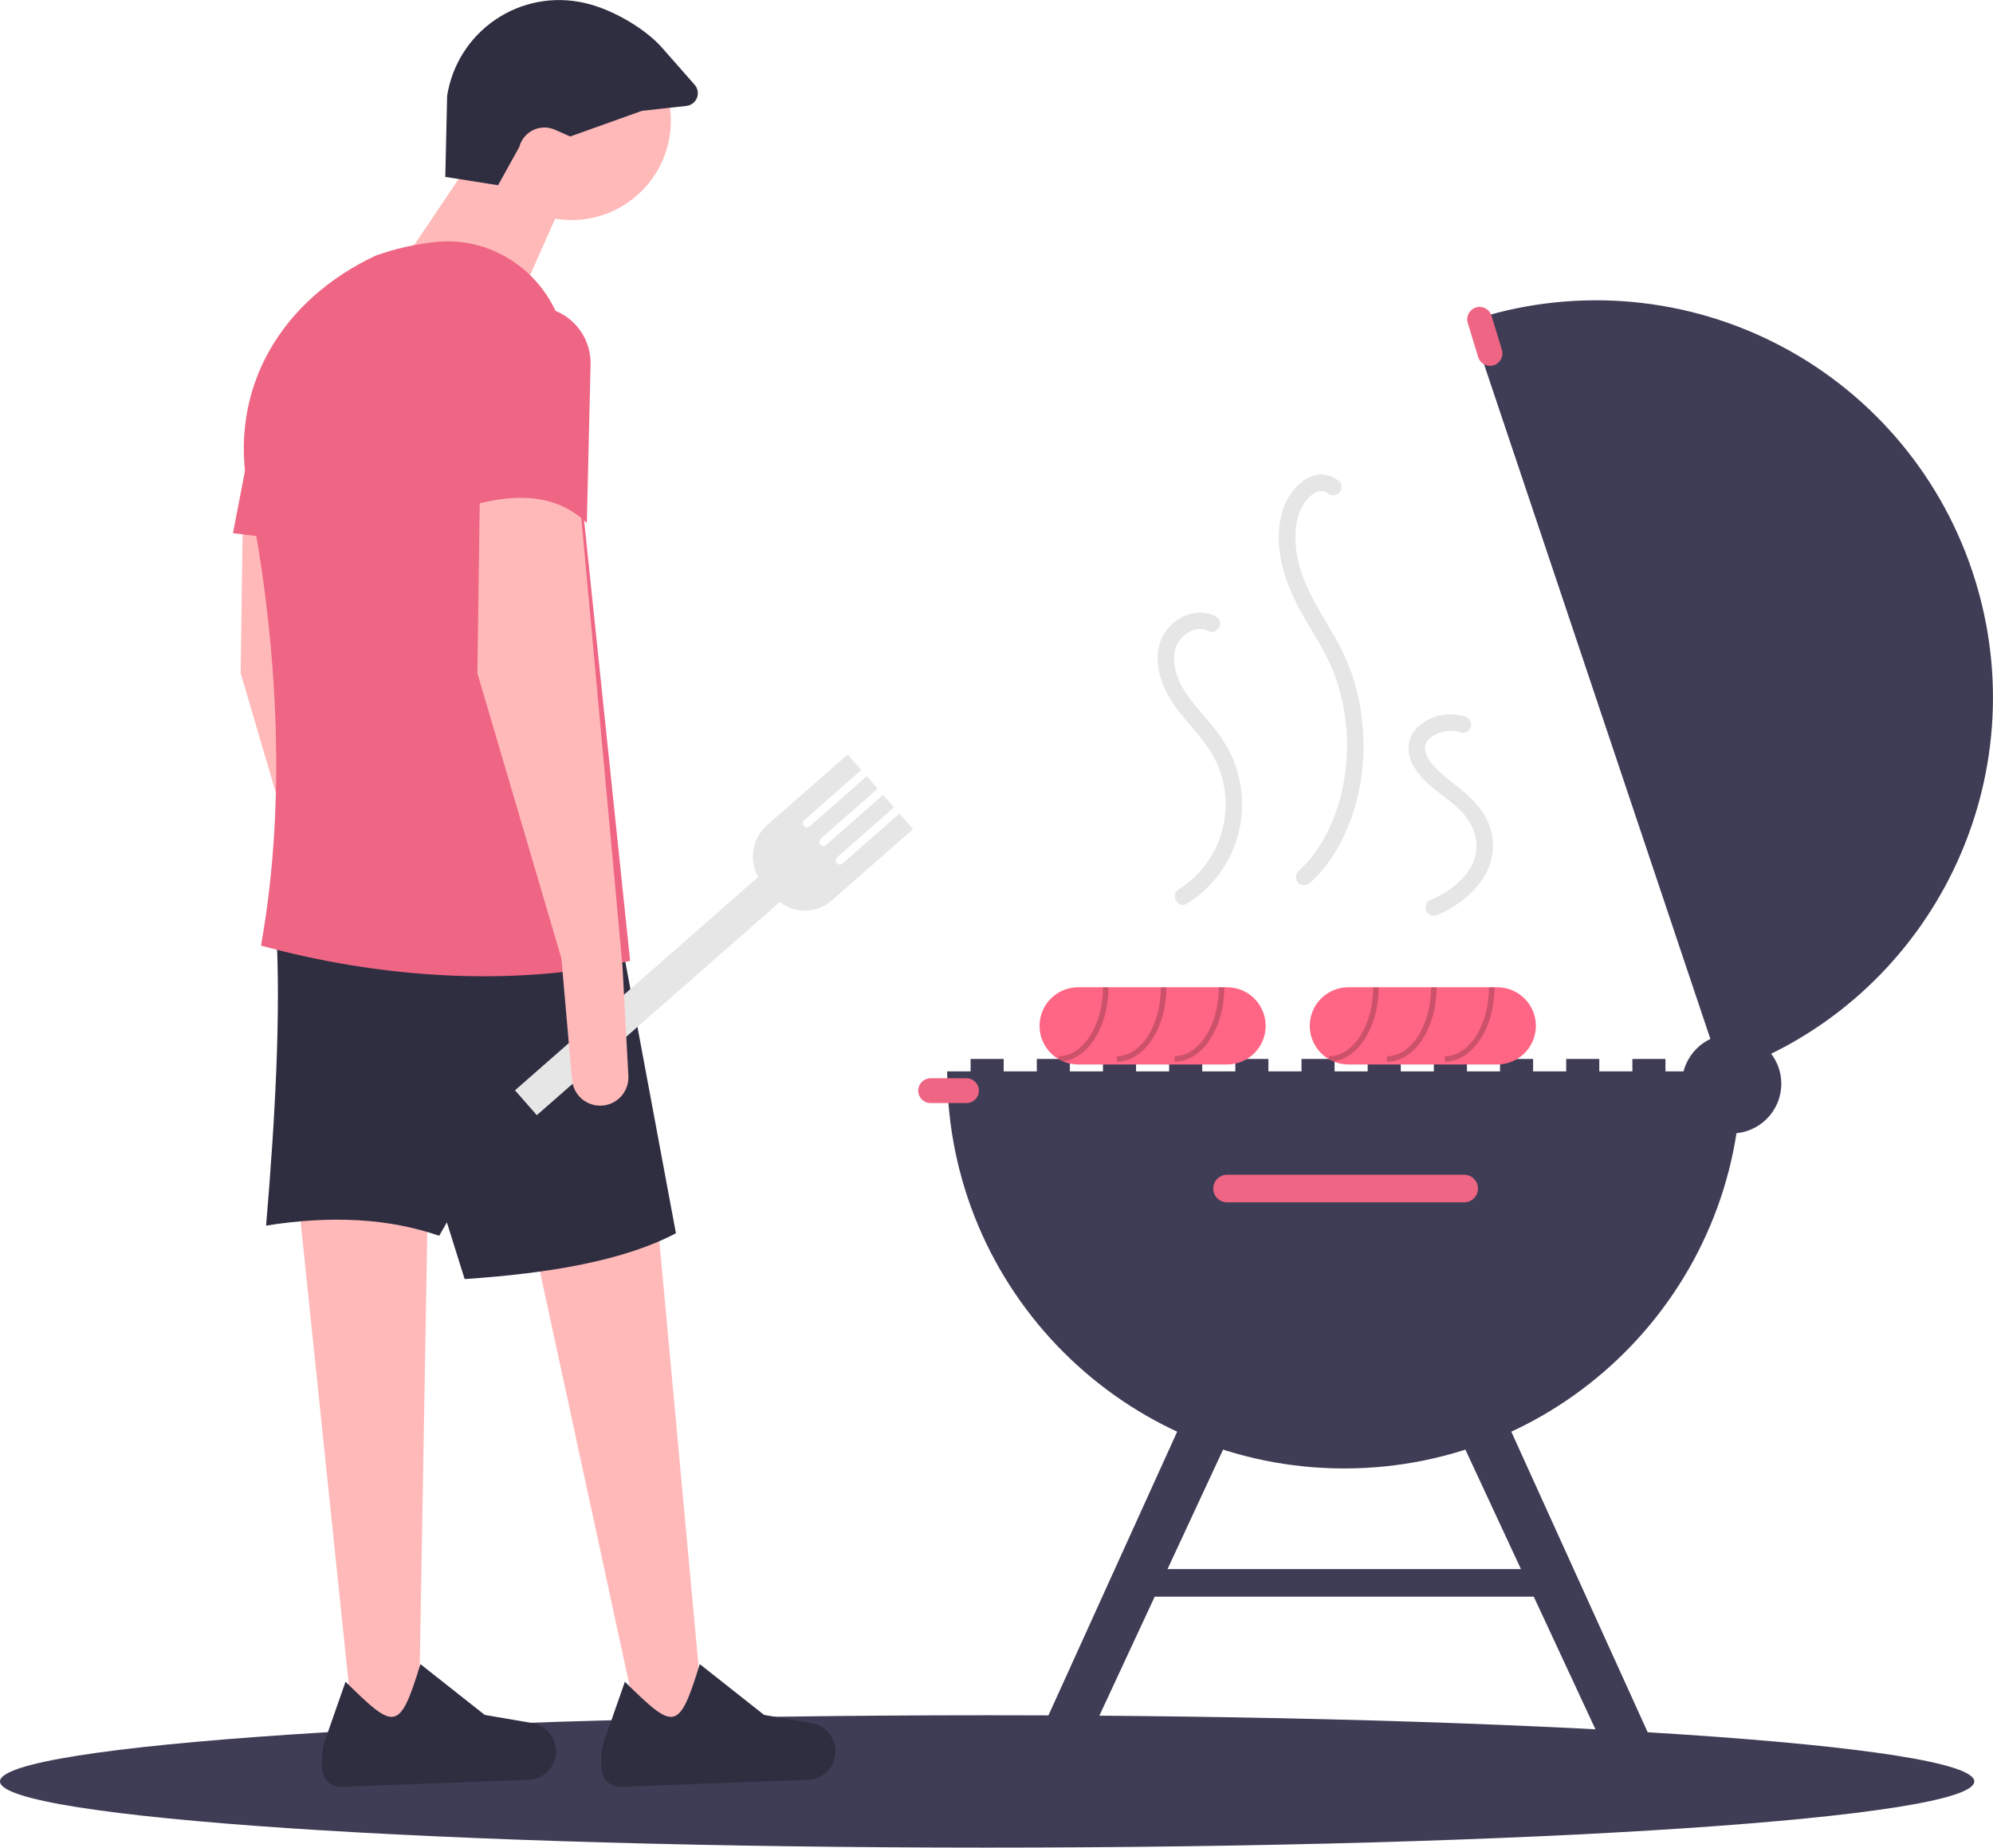
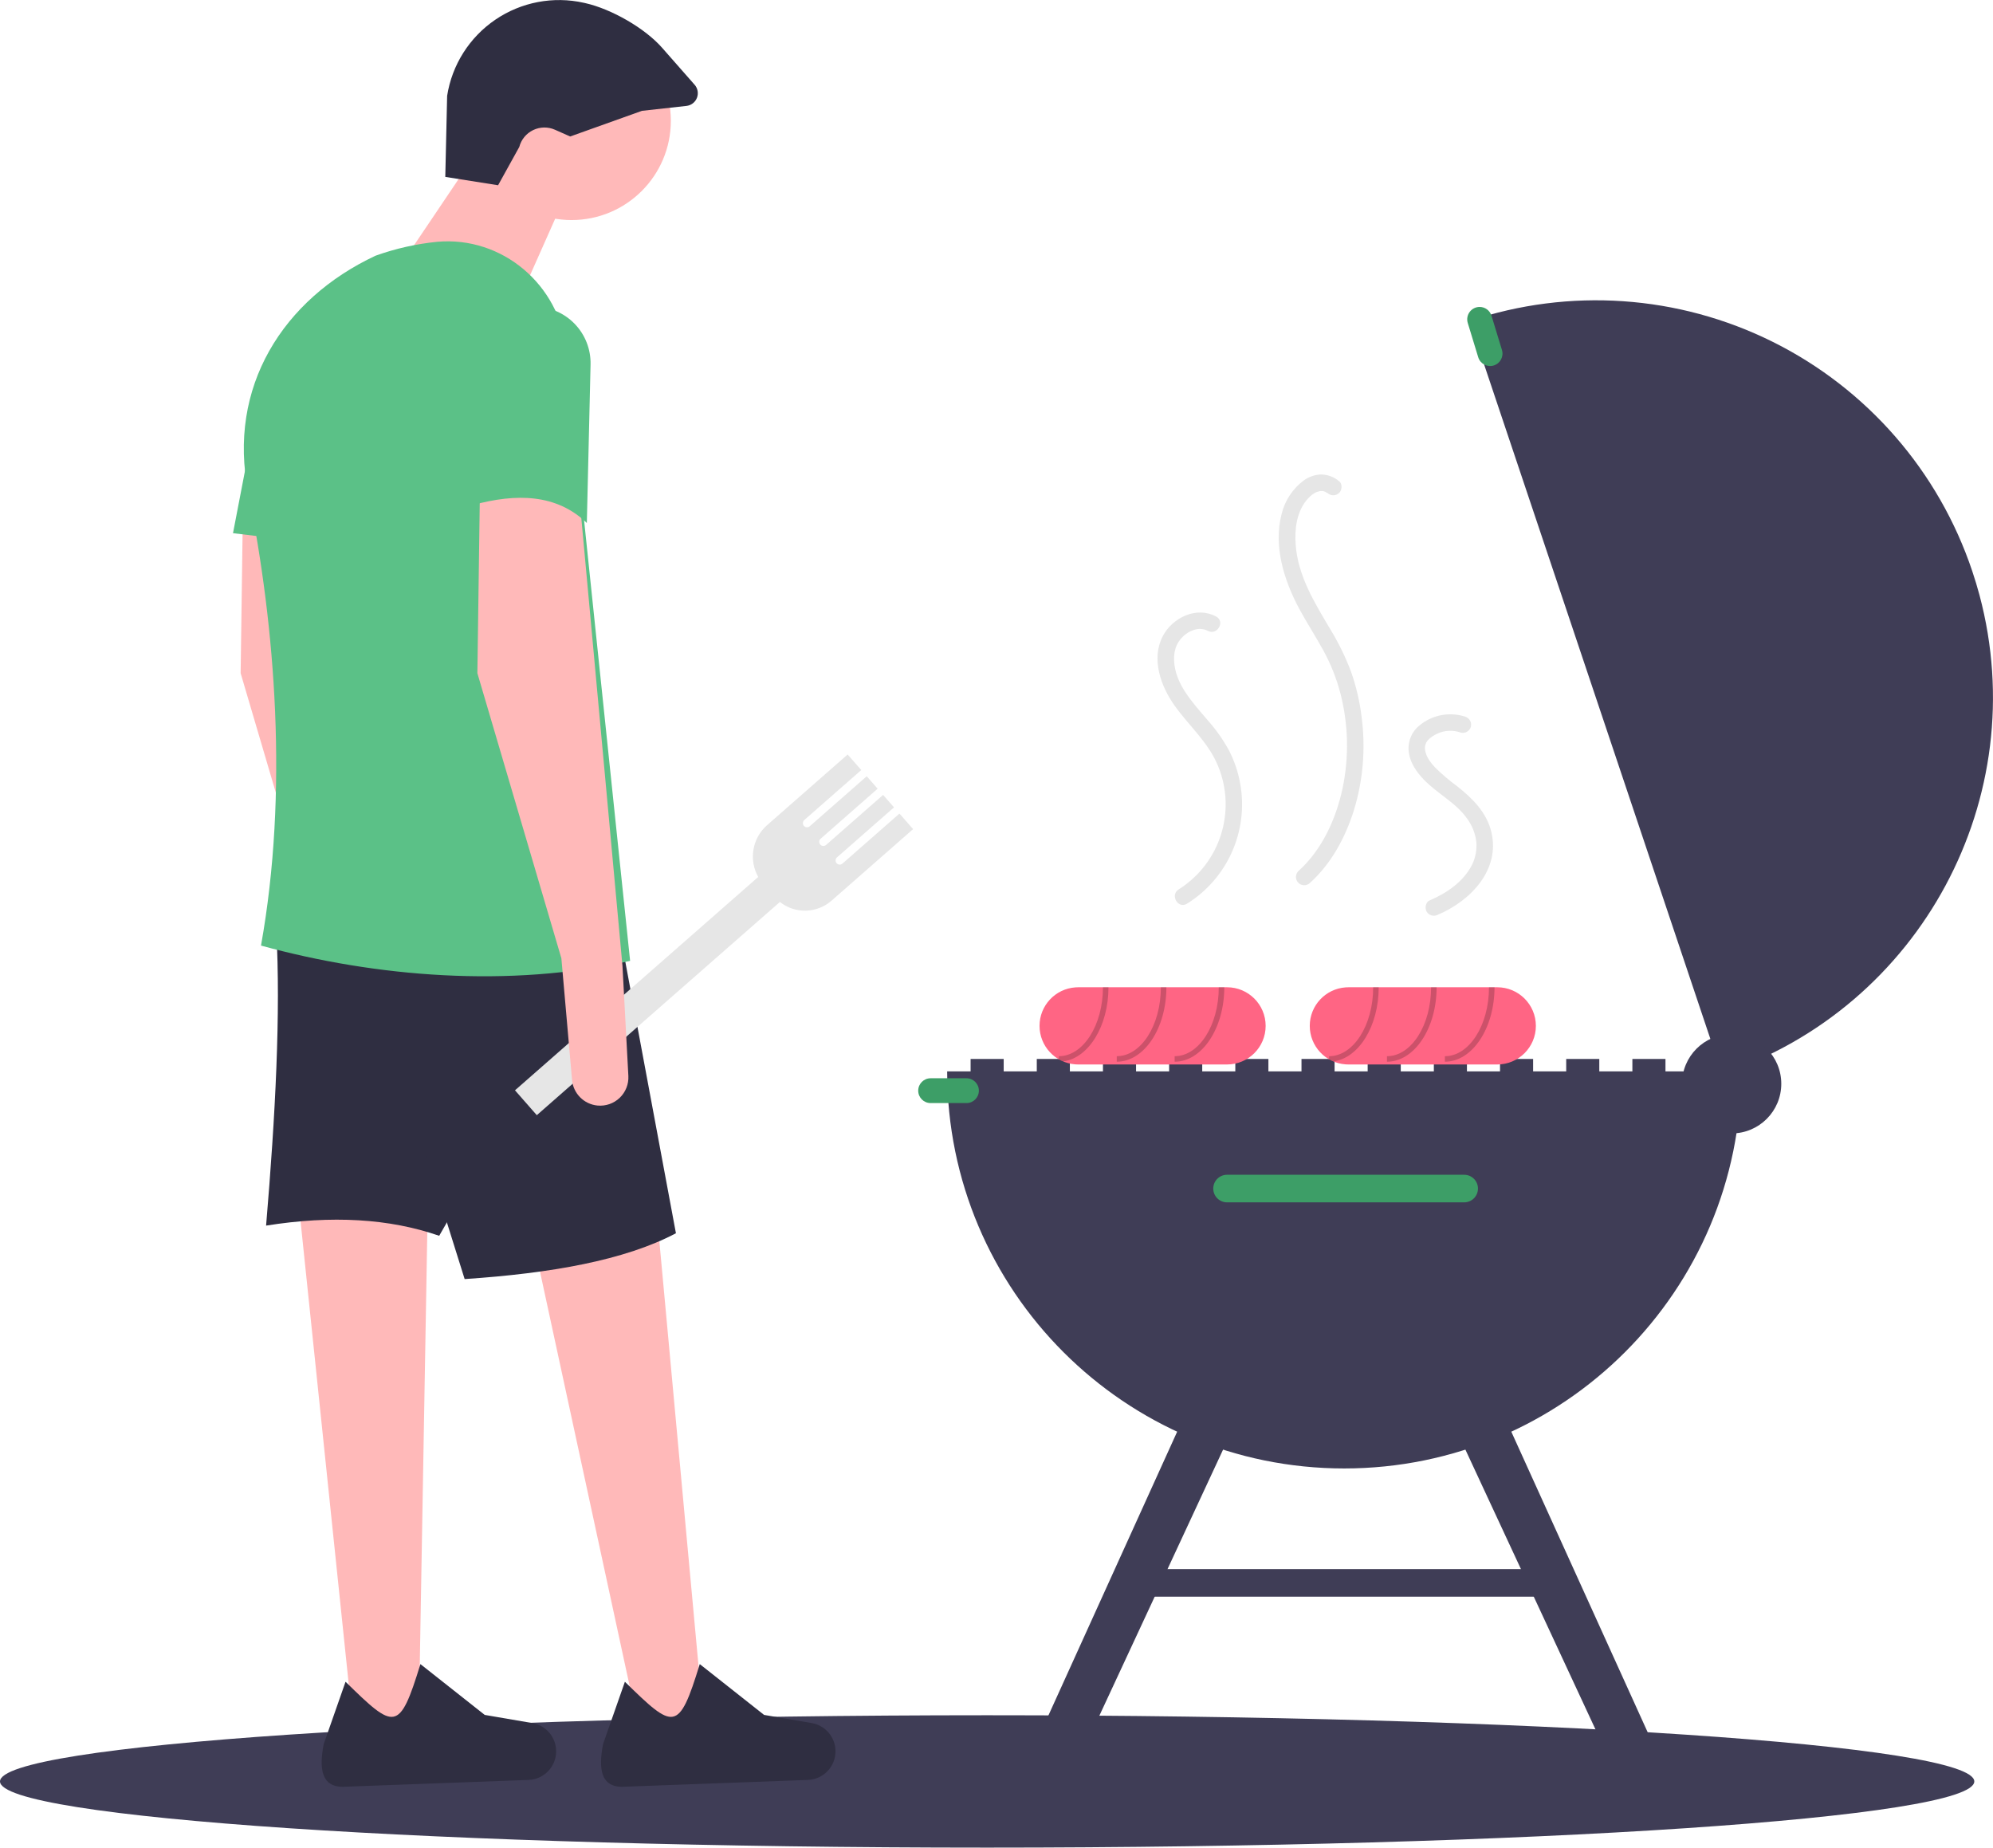
- <svg xmlns="http://www.w3.org/2000/svg" id="bfad9f77-0abd-4173-8308-819d02b95b56" data-name="Layer 1" width="722.782" height="670.023" viewBox="0 0 722.782 670.023">
-   <ellipse cx="358" cy="646.023" rx="358" ry="24" fill="#3f3d56" />
-   <rect x="352" y="384.023" width="12" height="7" fill="#3f3d56" />
-   <rect x="376" y="384.023" width="12" height="7" fill="#3f3d56" />
-   <rect x="400" y="384.023" width="12" height="7" fill="#3f3d56" />
-   <rect x="424" y="384.023" width="12" height="7" fill="#3f3d56" />
-   <rect x="448" y="384.023" width="12" height="7" fill="#3f3d56" />
-   <rect x="472" y="384.023" width="12" height="7" fill="#3f3d56" />
-   <rect x="496" y="384.023" width="12" height="7" fill="#3f3d56" />
-   <rect x="520" y="384.023" width="12" height="7" fill="#3f3d56" />
-   <rect x="544" y="384.023" width="12" height="7" fill="#3f3d56" />
-   <rect x="568" y="384.023" width="12" height="7" fill="#3f3d56" />
-   <rect x="592" y="384.023" width="12" height="7" fill="#3f3d56" />
-   <path d="M870.109,503.512a144,144,0,1,1-288,0Z" transform="translate(-238.6089 -114.9884)" fill="#3f3d56" />
-   <path d="M863.149,504.432l-91.6-273.04a143.901,143.901,0,0,1,182.32,90.72c.97,2.89,1.85,5.8,2.63,8.71A144.007,144.007,0,0,1,863.149,504.432Z" transform="translate(-238.6089 -114.9884)" fill="#3f3d56" />
-   <circle cx="628" cy="393.023" r="18" fill="#3f3d56" />
-   <path d="M683.609,541.012a5,5,0,1,0,0,10h86a5,5,0,0,0,0-10Z" transform="translate(-238.6089 -114.9884)" fill="#ef6584" />
-   <polygon points="607 649.023 589.094 649.685 524.584 510.95 540.906 503.361 607 649.023" fill="#3f3d56" />
-   <polygon points="368 649.023 385.906 649.685 450.416 510.95 434.094 503.361 368 649.023" fill="#3f3d56" />
-   <rect x="414" y="569.023" width="148" height="10" fill="#3f3d56" />
-   <path d="M775.21,226.294a4.501,4.501,0,0,0-4.303,5.814l3.794,12.434a4.501,4.501,0,0,0,8.609-2.626l-3.794-12.434A4.51,4.51,0,0,0,775.21,226.294Z" transform="translate(-238.6089 -114.9884)" fill="#ef6584" />
-   <path d="M576.109,506.012a4.5,4.5,0,0,0,0,9h13a4.5,4.5,0,0,0,0-9Z" transform="translate(-238.6089 -114.9884)" fill="#ef6584" />
-   <path d="M683.609,473.012h-54c-.34,0-.67.01-1,.04a13.997,13.997,0,0,0-.03,27.92c.34.03.68.04,1.03.04h54a14,14,0,0,0,0-28Z" transform="translate(-238.6089 -114.9884)" fill="#ff6584" />
-   <path d="M624.169,499.902c9.2-1.18,16.44-12.79,16.44-26.89h-2c0,13.79-7.18,25-16,25v1.12Z" transform="translate(-238.6089 -114.9884)" opacity="0.2" />
-   <path d="M643.609,500.012v-2c8.822,0,16-11.215,16-25h2C661.609,487.899,653.534,500.012,643.609,500.012Z" transform="translate(-238.6089 -114.9884)" opacity="0.2" />
-   <path d="M664.609,500.012v-2c8.822,0,16-11.215,16-25h2C682.609,487.899,674.534,500.012,664.609,500.012Z" transform="translate(-238.6089 -114.9884)" opacity="0.2" />
-   <path d="M781.609,473.012h-54c-.34,0-.67.01-1,.04a13.997,13.997,0,0,0-.03,27.92c.34.03.68.04,1.03.04h54a14,14,0,0,0,0-28Z" transform="translate(-238.6089 -114.9884)" fill="#ff6584" />
-   <path d="M722.169,499.902c9.2-1.18,16.44-12.79,16.44-26.89h-2c0,13.79-7.18,25-16,25v1.12Z" transform="translate(-238.6089 -114.9884)" opacity="0.2" />
-   <path d="M741.609,500.012v-2c8.822,0,16-11.215,16-25h2C759.609,487.899,751.534,500.012,741.609,500.012Z" transform="translate(-238.6089 -114.9884)" opacity="0.2" />
-   <path d="M762.609,500.012v-2c8.822,0,16-11.215,16-25h2C780.609,487.899,772.534,500.012,762.609,500.012Z" transform="translate(-238.6089 -114.9884)" opacity="0.2" />
-   <path d="M679.657,338.568c-7.077-3.823-15.826.346-19.353,7.114-4.29,8.232-.734,18.128,4.268,25.164,5.198,7.311,12.253,13.346,15.722,21.796a36.432,36.432,0,0,1-14.213,44.867c-3.255,2.059-.248,7.253,3.028,5.181a42.425,42.425,0,0,0,19.325-43.221,42.365,42.365,0,0,0-4.128-12.363,59.443,59.443,0,0,0-7.808-11.035c-5.205-6.161-11.758-12.952-12.085-21.523a13.549,13.549,0,0,1,.231-3.32,11.675,11.675,0,0,1,.693-2.227,10.857,10.857,0,0,1,3.152-3.933,9.591,9.591,0,0,1,4.291-1.943,6.435,6.435,0,0,1,3.848.623c3.397,1.835,6.43-3.343,3.028-5.181Z" transform="translate(-238.6089 -114.9884)" fill="#e6e6e6" />
-   <path d="M769.94,374.862a17.5,17.5,0,0,0-17.508,4.069,10.633,10.633,0,0,0-2.844,9.284c.572,3.636,2.868,6.865,5.358,9.468,4.873,5.092,11.693,8.385,15.779,14.231a17.86,17.86,0,0,1,3.301,8.468,15.997,15.997,0,0,1-1.464,8.004c-3.048,6.196-9.099,10.41-15.481,13.123-1.491.634-1.82,2.833-1.076,4.105A3.08,3.08,0,0,0,760.11,446.69c11.744-4.992,22.609-16.174,19.37-29.912-1.704-7.227-6.926-12.327-12.55-16.761a70.329,70.329,0,0,1-7.892-6.735c-1.945-2.066-3.965-4.886-3.608-7.685a4.251,4.251,0,0,1,1.348-2.528,11.63,11.63,0,0,1,2.972-1.975,11.18,11.18,0,0,1,8.595-.446,3.028,3.028,0,0,0,3.69-2.095,3.062,3.062,0,0,0-2.095-3.69Z" transform="translate(-238.6089 -114.9884)" fill="#e6e6e6" />
-   <path d="M724.264,289.513a10.293,10.293,0,0,0-6.395-2.463,11.295,11.295,0,0,0-6.228,2.014,21.441,21.441,0,0,0-8.252,12.364c-3.032,11.613.923,24.131,6.418,34.359,2.778,5.171,6.013,10.078,8.81,15.239a67.632,67.632,0,0,1,6.162,15.636,75.589,75.589,0,0,1,.743,34.128c-2.401,11.231-7.452,22.352-16.046,30.101a3,3,0,0,0,4.243,4.243c7.627-6.878,12.728-16.313,15.807-26.014a79.763,79.763,0,0,0,2.913-33.895,77.697,77.697,0,0,0-3.846-16.622,91.763,91.763,0,0,0-7.632-15.579c-5.639-9.535-11.643-19.179-12.459-30.532-.401-5.583.297-11.402,3.751-15.892-.189.246.152-.179.153-.18q.314-.376.651-.732a13.266,13.266,0,0,1,1.378-1.283c-.104.083-.37.26.114-.075.24-.167.486-.327.738-.475.205-.121.416-.228.626-.339q.187-.095.379-.18-.438.189.049.004c.235-.074,1.397-.325.752-.243a6.034,6.034,0,0,1,.648-.042c.092-.002.901.04.506-.003-.462-.051.366.082.371.084a5.936,5.936,0,0,1,.762.241c-.624-.249,1.024.677.643.381a3.099,3.099,0,0,0,4.243,0c1.035-1.035,1.287-3.243,0-4.243Z" transform="translate(-238.6089 -114.9884)" fill="#e6e6e6" />
-   <polygon points="255.288 625.401 232.67 631.401 191.127 439.38 237.748 435.225 255.288 625.401" fill="#ffb9b9" />
-   <polygon points="151.804 628.352 128.666 631.848 108.331 436.439 155.126 437.398 151.804 628.352" fill="#ffb9b9" />
-   <path d="M378.5,465.281l2.137,39.882a10.239,10.239,0,0,1-11.152,10.745h0a10.239,10.239,0,0,1-9.273-9.303l-3.868-44.094-30.465-103.396.923-66.469,36.004,1.846Z" transform="translate(-238.6089 -114.9884)" fill="#ffb9b9" />
-   <path d="M397.887,563.138q-27.052-9.392-62.776-3.693c3.378-40.01,5.334-77.164,3.693-107.089H461.586Z" transform="translate(-238.6089 -114.9884)" fill="#2f2e41" />
-   <path d="M483.742,562.215c-18.588,9.833-45.476,14.54-76.624,16.617l-38.774-123.706,95.088-1.846Z" transform="translate(-238.6089 -114.9884)" fill="#2f2e41" />
-   <path d="M531.607,760.463l-66.89,2.477c-8.568.317-9.02-7.041-7.403-15.461l7.919-22.612c17.83,17.467,19.509,18.444,27.152-6.404l23.326,18.424,17.266,2.96a10.387,10.387,0,0,1,8.632,10.254v0A10.387,10.387,0,0,1,531.607,760.463Z" transform="translate(-238.6089 -114.9884)" fill="#2f2e41" />
-   <path d="M430.297,760.463l-66.89,2.477c-8.568.317-9.02-7.041-7.403-15.461l7.919-22.612c17.83,17.467,19.509,18.444,27.152-6.404l23.326,18.424,17.266,2.96a10.387,10.387,0,0,1,8.632,10.254v0A10.387,10.387,0,0,1,430.297,760.463Z" transform="translate(-238.6089 -114.9884)" fill="#2f2e41" />
-   <circle cx="207.283" cy="43.797" r="36.004" fill="#ffb9b9" />
-   <polygon points="188.819 107.496 146.353 94.572 174.972 52.105 207.283 65.953 188.819 107.496" fill="#ffb9b9" />
-   <path d="M467.125,463.435c-43.655,9.815-92.116,5.921-133.861-5.539,9.997-55.745,5.17-115.623-4.616-164.326-7.66-38.121,12.547-70.11,46.159-85.856a93.606,93.606,0,0,1,22.379-5.039c23.578-2.089,44.324,15.59,46.784,39.132Z" transform="translate(-238.6089 -114.9884)" fill="#ef6584" />
-   <polygon points="114.965 197.045 84.5 193.352 93.732 145.347 114.965 145.347 114.965 197.045" fill="#ef6584" />
-   <path d="M445.389,164.486l-5.516-2.451a9.428,9.428,0,0,0-12.943,6.243h0l-7.687,13.889-19.145-3.03.669-29.401A41.098,41.098,0,0,1,450.385,116.009l.523.118c9.347,2.114,21.48,8.977,27.814,16.18l11.802,13.422a4.637,4.637,0,0,1-2.966,7.669l-16.141,1.781Z" transform="translate(-238.6089 -114.9884)" fill="#2f2e41" />
-   <path d="M564.81,410.025,544.136,428.159a1.5,1.5,0,0,1-1.978-2.255l20.674-18.134-3.956-4.511-20.674,18.134a1.5,1.5,0,0,1-1.978-2.255l20.674-18.134-3.956-4.511-20.674,18.134a1.5,1.5,0,1,1-1.978-2.255l20.674-18.134-4.946-5.638-29.216,25.626a15.14,15.14,0,0,0-3.219,18.786l-88.206,77.369,7.913,9.021,88.149-77.319a14.661,14.661,0,0,0,18.747-.482l29.571-25.938Z" transform="translate(-238.6089 -114.9884)" fill="#e6e6e6" />
-   <path d="M464.356,465.281l2.137,39.882a10.239,10.239,0,0,1-11.152,10.745h0a10.239,10.239,0,0,1-9.273-9.303l-3.868-44.094-30.465-103.396.923-66.469,36.004,1.846Z" transform="translate(-238.6089 -114.9884)" fill="#ffb9b9" />
-   <path d="M451.431,304.648c-10.955-10.509-25.415-10.894-41.543-6.462V248.572a22.394,22.394,0,0,1,22.394-22.394h0a20.507,20.507,0,0,1,20.501,20.989Z" transform="translate(-238.6089 -114.9884)" fill="#ef6584" />
+ <svg xmlns="http://www.w3.org/2000/svg" cache-id="93d9583237ae4f2b952b154291238abb" id="eU0wyXsqC7I1" viewBox="0 0 722.782 670.023" shape-rendering="geometricPrecision" text-rendering="geometricPrecision">
+   <style>#eU0wyXsqC7I15_tr {animation: eU0wyXsqC7I15_tr__tr 4210.526ms linear infinite normal forwards}@keyframes eU0wyXsqC7I15_tr__tr { 0% {transform: translate(627.8555px,388.5236px) rotate(0deg)} 25% {transform: translate(627.8555px,388.5236px) rotate(-71.67625deg)} 50% {transform: translate(627.8555px,388.5236px) rotate(0deg)} 75% {transform: translate(627.8555px,388.5236px) rotate(-71.67625deg)} 100% {transform: translate(627.8555px,388.5236px) rotate(0deg)}} #eU0wyXsqC7I24 {animation: eU0wyXsqC7I24_c_o 4210.526ms linear infinite normal forwards}@keyframes eU0wyXsqC7I24_c_o { 0% {opacity: 1} 17.5% {opacity: 1} 25% {opacity: 0} 32.5% {opacity: 1} 50% {opacity: 1} 60% {opacity: 1} 70% {opacity: 1} 75% {opacity: 0} 82.5% {opacity: 1} 100% {opacity: 1}}</style>
+   <ellipse id="eU0wyXsqC7I2" rx="358" ry="24" transform="matrix(1 0 0 1 358 646.023)" fill="rgb(63,61,86)" stroke="none" stroke-width="1" />
+   <rect id="eU0wyXsqC7I3" width="12" height="7" rx="0" ry="0" transform="matrix(1 0 0 1 352 384.023)" fill="rgb(63,61,86)" stroke="none" stroke-width="1" />
+   <rect id="eU0wyXsqC7I4" width="12" height="7" rx="0" ry="0" transform="matrix(1 0 0 1 376 384.023)" fill="rgb(63,61,86)" stroke="none" stroke-width="1" />
+   <rect id="eU0wyXsqC7I5" width="12" height="7" rx="0" ry="0" transform="matrix(1 0 0 1 400 384.023)" fill="rgb(63,61,86)" stroke="none" stroke-width="1" />
+   <rect id="eU0wyXsqC7I6" width="12" height="7" rx="0" ry="0" transform="matrix(1 0 0 1 424 384.023)" fill="rgb(63,61,86)" stroke="none" stroke-width="1" />
+   <rect id="eU0wyXsqC7I7" width="12" height="7" rx="0" ry="0" transform="matrix(1 0 0 1 448 384.023)" fill="rgb(63,61,86)" stroke="none" stroke-width="1" />
+   <rect id="eU0wyXsqC7I8" width="12" height="7" rx="0" ry="0" transform="matrix(1 0 0 1 472 384.023)" fill="rgb(63,61,86)" stroke="none" stroke-width="1" />
+   <rect id="eU0wyXsqC7I9" width="12" height="7" rx="0" ry="0" transform="matrix(1 0 0 1 496 384.023)" fill="rgb(63,61,86)" stroke="none" stroke-width="1" />
+   <rect id="eU0wyXsqC7I10" width="12" height="7" rx="0" ry="0" transform="matrix(1 0 0 1 520 384.023)" fill="rgb(63,61,86)" stroke="none" stroke-width="1" />
+   <rect id="eU0wyXsqC7I11" width="12" height="7" rx="0" ry="0" transform="matrix(1 0 0 1 544 384.023)" fill="rgb(63,61,86)" stroke="none" stroke-width="1" />
+   <rect id="eU0wyXsqC7I12" width="12" height="7" rx="0" ry="0" transform="matrix(1 0 0 1 568 384.023)" fill="rgb(63,61,86)" stroke="none" stroke-width="1" />
+   <rect id="eU0wyXsqC7I13" width="12" height="7" rx="0" ry="0" transform="matrix(1 0 0 1 592 384.023)" fill="rgb(63,61,86)" stroke="none" stroke-width="1" />
+   <path id="eU0wyXsqC7I14" d="M870.109,503.512C870.109,583.041,805.638,647.512,726.109,647.512C646.58,647.512,582.109,583.041,582.109,503.512Z" transform="matrix(1 0 0 1 -238.609 -114.988)" fill="rgb(63,61,86)" stroke="none" stroke-width="1" />
+   <g id="eU0wyXsqC7I15_tr" transform="translate(627.8555,388.5236) rotate(0)">
+     <g id="eU0wyXsqC7I15" transform="translate(-627.8555,-388.5236)">
+       <path id="eU0wyXsqC7I16" d="M863.149,504.432L771.549,231.392C807.756,219.218,847.317,221.939,881.515,238.956C915.714,255.973,941.744,285.889,953.869,322.112C954.839,325.002,955.719,327.912,956.499,330.822C976.068,404.258,935.202,480.26,863.149,504.432Z" transform="matrix(1 0 0 1 -238.609 -114.988)" fill="rgb(63,61,86)" stroke="none" stroke-width="1" />
+       <path id="eU0wyXsqC7I17" d="M775.21,226.294C773.784,226.295,772.443,226.971,771.594,228.117C770.746,229.264,770.491,230.744,770.907,232.108L774.701,244.542C775.428,246.917,777.942,248.254,780.318,247.529C782.693,246.804,784.033,244.292,783.311,241.916L779.517,229.482C778.936,227.589,777.19,226.296,775.21,226.294Z" transform="matrix(1 0 0 1 -238.609 -114.988)" fill="rgb(61,158,103)" stroke="none" stroke-width="1" />
+     </g>
+   </g>
+   <circle id="eU0wyXsqC7I18" r="18" transform="matrix(1 0 0 1 628 393.023)" fill="rgb(63,61,86)" stroke="none" stroke-width="1" />
+   <path id="eU0wyXsqC7I19" d="M683.609,541.012C680.848,541.012,678.609,543.25,678.609,546.012C678.609,548.773,680.848,551.012,683.609,551.012L769.609,551.012C772.371,551.012,774.609,548.773,774.609,546.012C774.609,543.25,772.371,541.012,769.609,541.012Z" transform="matrix(1 0 0 1 -238.609 -114.988)" fill="rgb(61,158,103)" stroke="none" stroke-width="1" />
+   <polygon id="eU0wyXsqC7I20" points="607,649.023 589.094,649.685 524.584,510.95 540.906,503.361 607,649.023" fill="rgb(63,61,86)" stroke="none" stroke-width="1" />
+   <polygon id="eU0wyXsqC7I21" points="368,649.023 385.906,649.685 450.416,510.95 434.094,503.361 368,649.023" fill="rgb(63,61,86)" stroke="none" stroke-width="1" />
+   <rect id="eU0wyXsqC7I22" width="148" height="10" rx="0" ry="0" transform="matrix(1 0 0 1 414 569.023)" fill="rgb(63,61,86)" stroke="none" stroke-width="1" />
+   <path id="eU0wyXsqC7I23" d="M576.109,506.012C573.624,506.012,571.609,508.026,571.609,510.512C571.609,512.997,573.624,515.012,576.109,515.012L589.109,515.012C591.594,515.012,593.609,512.997,593.609,510.512C593.609,508.026,591.594,506.012,589.109,506.012Z" transform="matrix(1 0 0 1 -238.609 -114.988)" fill="rgb(61,158,103)" stroke="none" stroke-width="1" />
+   <g id="eU0wyXsqC7I24">
+     <path id="eU0wyXsqC7I25" d="M683.609,473.012L629.609,473.012C629.269,473.012,628.939,473.022,628.609,473.052C621.29,473.574,615.617,479.66,615.609,486.998C615.601,494.335,621.261,500.433,628.579,500.972C628.919,501.002,629.259,501.012,629.609,501.012L683.609,501.012C691.341,501.012,697.609,494.744,697.609,487.012C697.609,479.28,691.341,473.012,683.609,473.012Z" transform="matrix(1 0 0 1 -238.609 -114.988)" fill="rgb(255,101,132)" stroke="none" stroke-width="1" />
+     <path id="eU0wyXsqC7I26" d="M624.169,499.902C633.369,498.722,640.609,487.112,640.609,473.012L638.609,473.012C638.609,486.802,631.429,498.012,622.609,498.012L622.609,499.132Z" transform="matrix(1 0 0 1 -238.609 -114.988)" opacity="0.2" fill="rgb(0,0,0)" stroke="none" stroke-width="1" />
+     <path id="eU0wyXsqC7I27" d="M643.609,500.012L643.609,498.012C652.431,498.012,659.609,486.797,659.609,473.012L661.609,473.012C661.609,487.899,653.534,500.012,643.609,500.012Z" transform="matrix(1 0 0 1 -238.609 -114.988)" opacity="0.2" fill="rgb(0,0,0)" stroke="none" stroke-width="1" />
+     <path id="eU0wyXsqC7I28" d="M664.609,500.012L664.609,498.012C673.431,498.012,680.609,486.797,680.609,473.012L682.609,473.012C682.609,487.899,674.534,500.012,664.609,500.012Z" transform="matrix(1 0 0 1 -238.609 -114.988)" opacity="0.2" fill="rgb(0,0,0)" stroke="none" stroke-width="1" />
+     <path id="eU0wyXsqC7I29" d="M781.609,473.012L727.609,473.012C727.269,473.012,726.939,473.022,726.609,473.052C719.29,473.574,713.617,479.66,713.609,486.998C713.601,494.335,719.261,500.433,726.579,500.972C726.919,501.002,727.259,501.012,727.609,501.012L781.609,501.012C789.341,501.012,795.609,494.744,795.609,487.012C795.609,479.28,789.341,473.012,781.609,473.012Z" transform="matrix(1 0 0 1 -238.609 -114.988)" fill="rgb(255,101,132)" stroke="none" stroke-width="1" />
+     <path id="eU0wyXsqC7I30" d="M722.169,499.902C731.369,498.722,738.609,487.112,738.609,473.012L736.609,473.012C736.609,486.802,729.429,498.012,720.609,498.012L720.609,499.132Z" transform="matrix(1 0 0 1 -238.609 -114.988)" opacity="0.2" fill="rgb(0,0,0)" stroke="none" stroke-width="1" />
+     <path id="eU0wyXsqC7I31" d="M741.609,500.012L741.609,498.012C750.431,498.012,757.609,486.797,757.609,473.012L759.609,473.012C759.609,487.899,751.534,500.012,741.609,500.012Z" transform="matrix(1 0 0 1 -238.609 -114.988)" opacity="0.2" fill="rgb(0,0,0)" stroke="none" stroke-width="1" />
+     <path id="eU0wyXsqC7I32" d="M762.609,500.012L762.609,498.012C771.431,498.012,778.609,486.797,778.609,473.012L780.609,473.012C780.609,487.899,772.534,500.012,762.609,500.012Z" transform="matrix(1 0 0 1 -238.609 -114.988)" opacity="0.2" fill="rgb(0,0,0)" stroke="none" stroke-width="1" />
+     <path id="eU0wyXsqC7I33" d="M679.657,338.568C672.58,334.745,663.831,338.915,660.304,345.682C656.014,353.914,659.57,363.811,664.572,370.847C669.77,378.158,676.825,384.193,680.294,392.642C687.149,409.062,681.14,428.031,666.082,437.509C662.827,439.568,665.834,444.762,669.11,442.69C683.739,433.551,691.379,416.465,688.435,399.469C687.705,395.16,686.312,390.989,684.307,387.106C682.132,383.143,679.513,379.441,676.499,376.072C671.294,369.911,664.741,363.12,664.414,354.548C664.355,353.436,664.432,352.321,664.645,351.229C664.801,350.465,665.033,349.719,665.338,349.002C666.065,347.462,667.145,346.115,668.49,345.069C669.736,344.075,671.211,343.407,672.781,343.126C674.097,342.931,675.441,343.149,676.629,343.749C680.026,345.584,683.059,340.406,679.657,338.568Z" transform="matrix(1 0 0 1 -238.609 -114.988)" fill="rgb(230,230,230)" stroke="none" stroke-width="1" />
+     <path id="eU0wyXsqC7I34" d="M769.94,374.862C763.801,372.889,757.073,374.452,752.433,378.931C750.044,381.387,748.986,384.843,749.589,388.215C750.161,391.851,752.456,395.08,754.947,397.683C759.82,402.775,766.64,406.068,770.726,411.914C772.538,414.405,773.675,417.322,774.026,420.382C774.236,423.132,773.732,425.889,772.563,428.386C769.514,434.582,763.463,438.796,757.082,441.509C755.59,442.143,755.261,444.342,756.005,445.614C756.869,447.008,758.673,447.481,760.11,446.69C771.854,441.698,782.719,430.516,779.48,416.778C777.776,409.551,772.554,404.451,766.93,400.017C764.137,397.969,761.499,395.718,759.038,393.282C757.093,391.216,755.073,388.396,755.43,385.597C755.573,384.624,756.05,383.73,756.778,383.069C757.661,382.261,758.664,381.595,759.75,381.094C762.441,379.804,765.536,379.643,768.345,380.648C769.941,381.072,771.582,380.14,772.036,378.552C772.441,376.959,771.516,375.33,769.94,374.862Z" transform="matrix(1 0 0 1 -238.609 -114.988)" fill="rgb(230,230,230)" stroke="none" stroke-width="1" />
+     <path id="eU0wyXsqC7I35" d="M724.264,289.513C722.476,287.985,720.219,287.116,717.869,287.05C715.64,287.092,713.473,287.793,711.641,289.064C707.504,292.069,704.577,296.454,703.388,301.428C700.356,313.041,704.311,325.559,709.806,335.787C712.584,340.957,715.819,345.865,718.616,351.025C721.312,355.961,723.382,361.213,724.777,366.661C727.624,377.831,727.878,389.505,725.52,400.789C723.119,412.02,718.068,423.141,709.475,430.89C708.303,432.062,708.303,433.961,709.475,435.133C710.646,436.304,712.546,436.304,713.717,435.133C721.344,428.255,726.445,418.82,729.524,409.119C732.921,398.161,733.915,386.6,732.437,375.224C731.769,369.559,730.479,363.984,728.591,358.602C726.544,353.179,723.989,347.963,720.959,343.023C715.319,333.488,709.316,323.844,708.5,312.491C708.098,306.908,708.797,301.089,712.25,296.599C712.061,296.845,712.402,296.42,712.404,296.418Q712.717,296.042,713.055,295.686C713.483,295.226,713.944,294.798,714.433,294.403C714.329,294.485,714.064,294.663,714.547,294.328C714.787,294.161,715.033,294.001,715.285,293.853C715.49,293.732,715.701,293.625,715.911,293.514Q716.098,293.419,716.29,293.334Q715.852,293.523,716.339,293.338C716.574,293.264,717.736,293.013,717.091,293.095C717.307,293.069,717.523,293.055,717.739,293.052C717.831,293.051,718.64,293.092,718.245,293.049C717.783,292.998,718.611,293.131,718.617,293.133C718.876,293.196,719.13,293.276,719.378,293.374C718.754,293.124,720.402,294.051,720.022,293.755C721.214,294.875,723.072,294.875,724.264,293.755C725.299,292.72,725.551,290.513,724.264,289.513Z" transform="matrix(1 0 0 1 -238.609 -114.988)" fill="rgb(230,230,230)" stroke="none" stroke-width="1" />
+   </g>
+   <polygon id="eU0wyXsqC7I36" points="255.288,625.401 232.67,631.401 191.127,439.38 237.748,435.225 255.288,625.401" fill="rgb(255,185,185)" stroke="none" stroke-width="1" />
+   <polygon id="eU0wyXsqC7I37" points="151.804,628.352 128.666,631.848 108.331,436.439 155.126,437.398 151.804,628.352" fill="rgb(255,185,185)" stroke="none" stroke-width="1" />
+   <path id="eU0wyXsqC7I38" d="M378.5,465.281L380.636,505.163C380.795,508.131,379.657,511.022,377.516,513.084C375.376,515.146,372.445,516.177,369.485,515.908L369.485,515.908C364.55,515.459,360.644,511.541,360.211,506.605L356.343,462.512L325.878,359.115L326.802,292.646L362.806,294.493Z" transform="matrix(1 0 0 1 -238.609 -114.988)" fill="rgb(255,185,185)" stroke="none" stroke-width="1" />
+   <path id="eU0wyXsqC7I39" d="M397.887,563.138Q370.835,553.746,335.11,559.446C338.488,519.436,340.444,482.282,338.803,452.357L461.586,452.357Z" transform="matrix(1 0 0 1 -238.609 -114.988)" fill="rgb(47,46,65)" stroke="none" stroke-width="1" />
+   <path id="eU0wyXsqC7I40" d="M483.742,562.215C465.154,572.048,438.266,576.755,407.118,578.832L368.345,455.126L463.432,453.28Z" transform="matrix(1 0 0 1 -238.609 -114.988)" fill="rgb(47,46,65)" stroke="none" stroke-width="1" />
+   <path id="eU0wyXsqC7I41" d="M531.607,760.463L464.717,762.94C456.148,763.257,455.696,755.899,457.314,747.479L465.233,724.866C483.063,742.334,484.742,743.31,492.385,718.462L515.711,736.886L532.977,739.846C537.97,740.702,541.617,745.035,541.609,750.1L541.609,750.1C541.6,755.681,537.183,760.257,531.607,760.463Z" transform="matrix(1 0 0 1 -238.609 -114.988)" fill="rgb(47,46,65)" stroke="none" stroke-width="1" />
+   <path id="eU0wyXsqC7I42" d="M430.297,760.463L363.407,762.94C354.839,763.257,354.387,755.899,356.004,747.479L363.924,724.866C381.753,742.334,383.432,743.31,391.075,718.462L414.402,736.886L431.668,739.846C436.66,740.702,440.308,745.035,440.3,750.1L440.3,750.1C440.291,755.681,435.874,760.257,430.297,760.463Z" transform="matrix(1 0 0 1 -238.609 -114.988)" fill="rgb(47,46,65)" stroke="none" stroke-width="1" />
+   <circle id="eU0wyXsqC7I43" r="36.004" transform="matrix(1 0 0 1 207.283 43.7967)" fill="rgb(255,185,185)" stroke="none" stroke-width="1" />
+   <polygon id="eU0wyXsqC7I44" points="188.819,107.496 146.353,94.572 174.972,52.105 207.283,65.953 188.819,107.496" fill="rgb(255,185,185)" stroke="none" stroke-width="1" />
+   <path id="eU0wyXsqC7I45" d="M467.125,463.435C423.47,473.25,375.01,469.356,333.264,457.896C343.261,402.15,338.434,342.273,328.648,293.57C320.988,255.449,341.195,223.46,374.807,207.714C382.032,205.123,389.548,203.43,397.186,202.674C420.764,200.585,441.51,218.265,443.97,241.807Z" transform="matrix(1 0 0 1 -238.609 -114.988)" fill="rgb(91,193,135)" stroke="none" stroke-width="1" />
+   <polygon id="eU0wyXsqC7I46" points="114.965,197.045 84.5,193.352 93.732,145.347 114.965,145.347 114.965,197.045" fill="rgb(91,193,135)" stroke="none" stroke-width="1" />
+   <path id="eU0wyXsqC7I47" d="M445.389,164.486L439.873,162.035C437.343,160.914,434.449,160.961,431.958,162.163C429.466,163.365,427.628,165.6,426.93,168.278L426.93,168.278L419.243,182.166L400.098,179.136L400.767,149.735C402.529,138.505,408.864,128.506,418.265,122.116C427.666,115.726,439.294,113.515,450.385,116.009L450.908,116.127C460.254,118.241,472.388,125.103,478.722,132.307L490.523,145.729C491.664,147.026,491.988,148.851,491.365,150.462C490.742,152.074,489.274,153.205,487.557,153.398L471.417,155.179Z" transform="matrix(1 0 0 1 -238.609 -114.988)" fill="rgb(47,46,65)" stroke="none" stroke-width="1" />
+   <path id="eU0wyXsqC7I48" d="M564.81,410.025L544.136,428.159C543.513,428.705,542.566,428.642,542.02,428.02C541.474,427.397,541.536,426.45,542.158,425.904L562.832,407.77L558.875,403.259L538.201,421.393C537.578,421.939,536.631,421.876,536.086,421.254C535.54,420.631,535.601,419.684,536.223,419.138L556.897,401.004L552.941,396.493L532.267,414.627C531.864,414.981,531.303,415.093,530.795,414.921C530.287,414.749,529.91,414.319,529.805,413.793C529.701,413.267,529.885,412.725,530.288,412.372L550.962,394.238L546.017,388.6L516.801,414.226C511.426,418.942,510.084,426.775,513.582,433.012L425.375,510.381L433.288,519.402L521.437,442.084C526.985,446.463,534.869,446.261,540.185,441.602L569.756,415.664Z" transform="matrix(1 0 0 1 -238.609 -114.988)" fill="rgb(230,230,230)" stroke="none" stroke-width="1" />
+   <path id="eU0wyXsqC7I49" d="M464.356,465.281L466.492,505.163C466.651,508.131,465.512,511.022,463.372,513.084C461.232,515.146,458.301,516.177,455.34,515.908L455.34,515.908C450.406,515.459,446.5,511.541,446.067,506.605L442.199,462.512L411.734,359.115L412.657,292.646L448.661,294.493Z" transform="matrix(1 0 0 1 -238.609 -114.988)" fill="rgb(255,185,185)" stroke="none" stroke-width="1" />
+   <path id="eU0wyXsqC7I50" d="M451.431,304.648C440.476,294.139,426.016,293.753,409.888,298.185L409.888,248.572C409.888,236.204,419.914,226.177,432.282,226.177L432.282,226.177C437.805,226.177,443.094,228.405,446.952,232.355C450.811,236.306,452.913,241.646,452.783,247.167Z" transform="matrix(1 0 0 1 -238.609 -114.988)" fill="rgb(91,193,135)" stroke="none" stroke-width="1" />
</svg>
